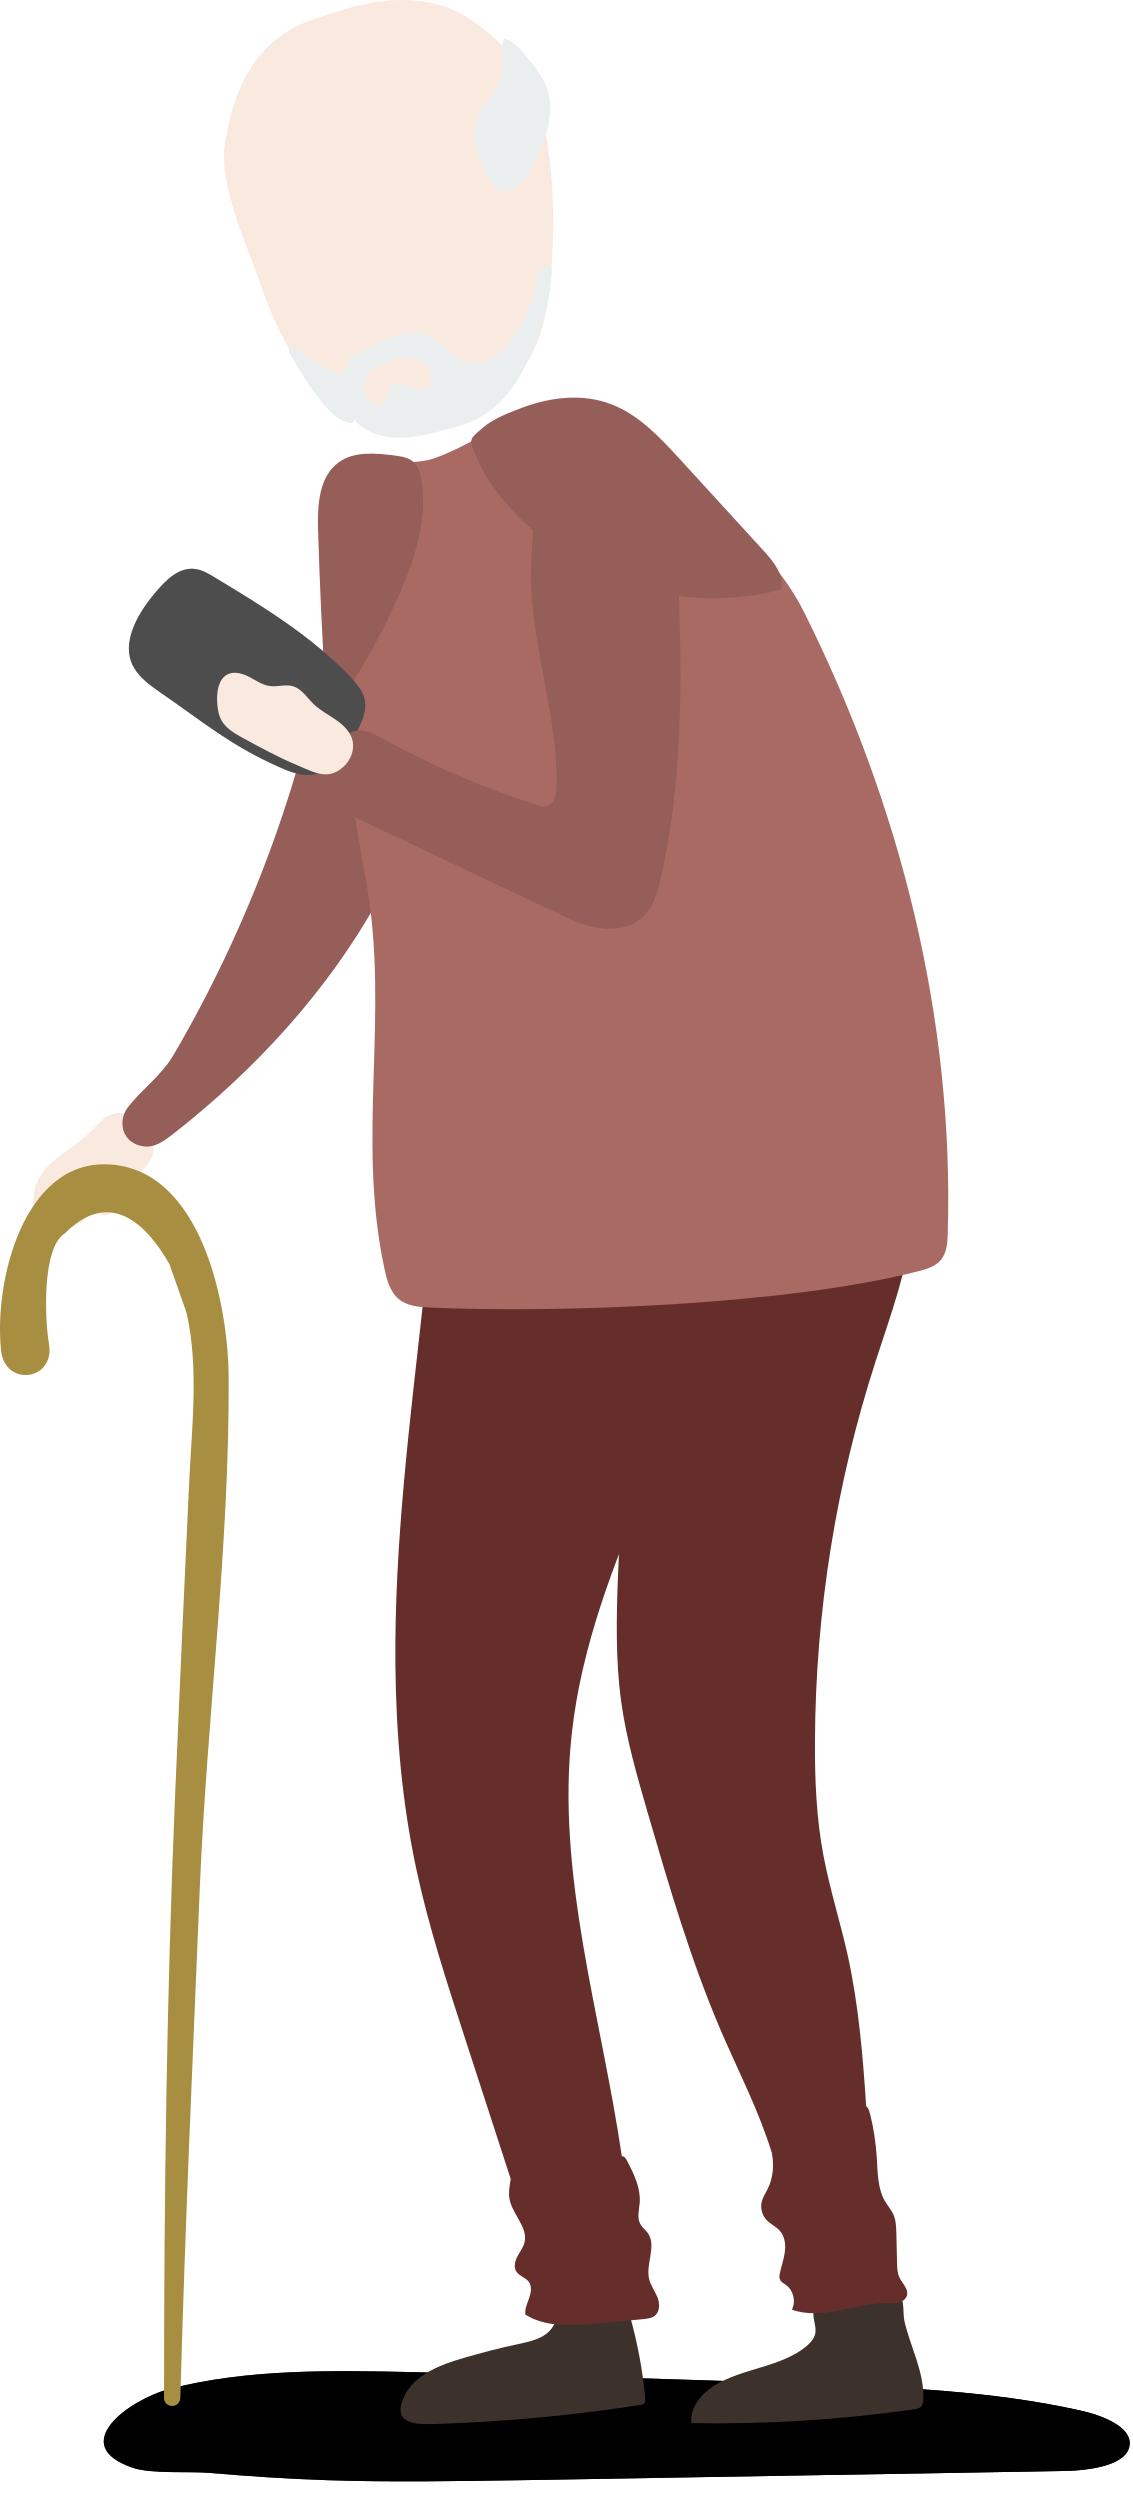
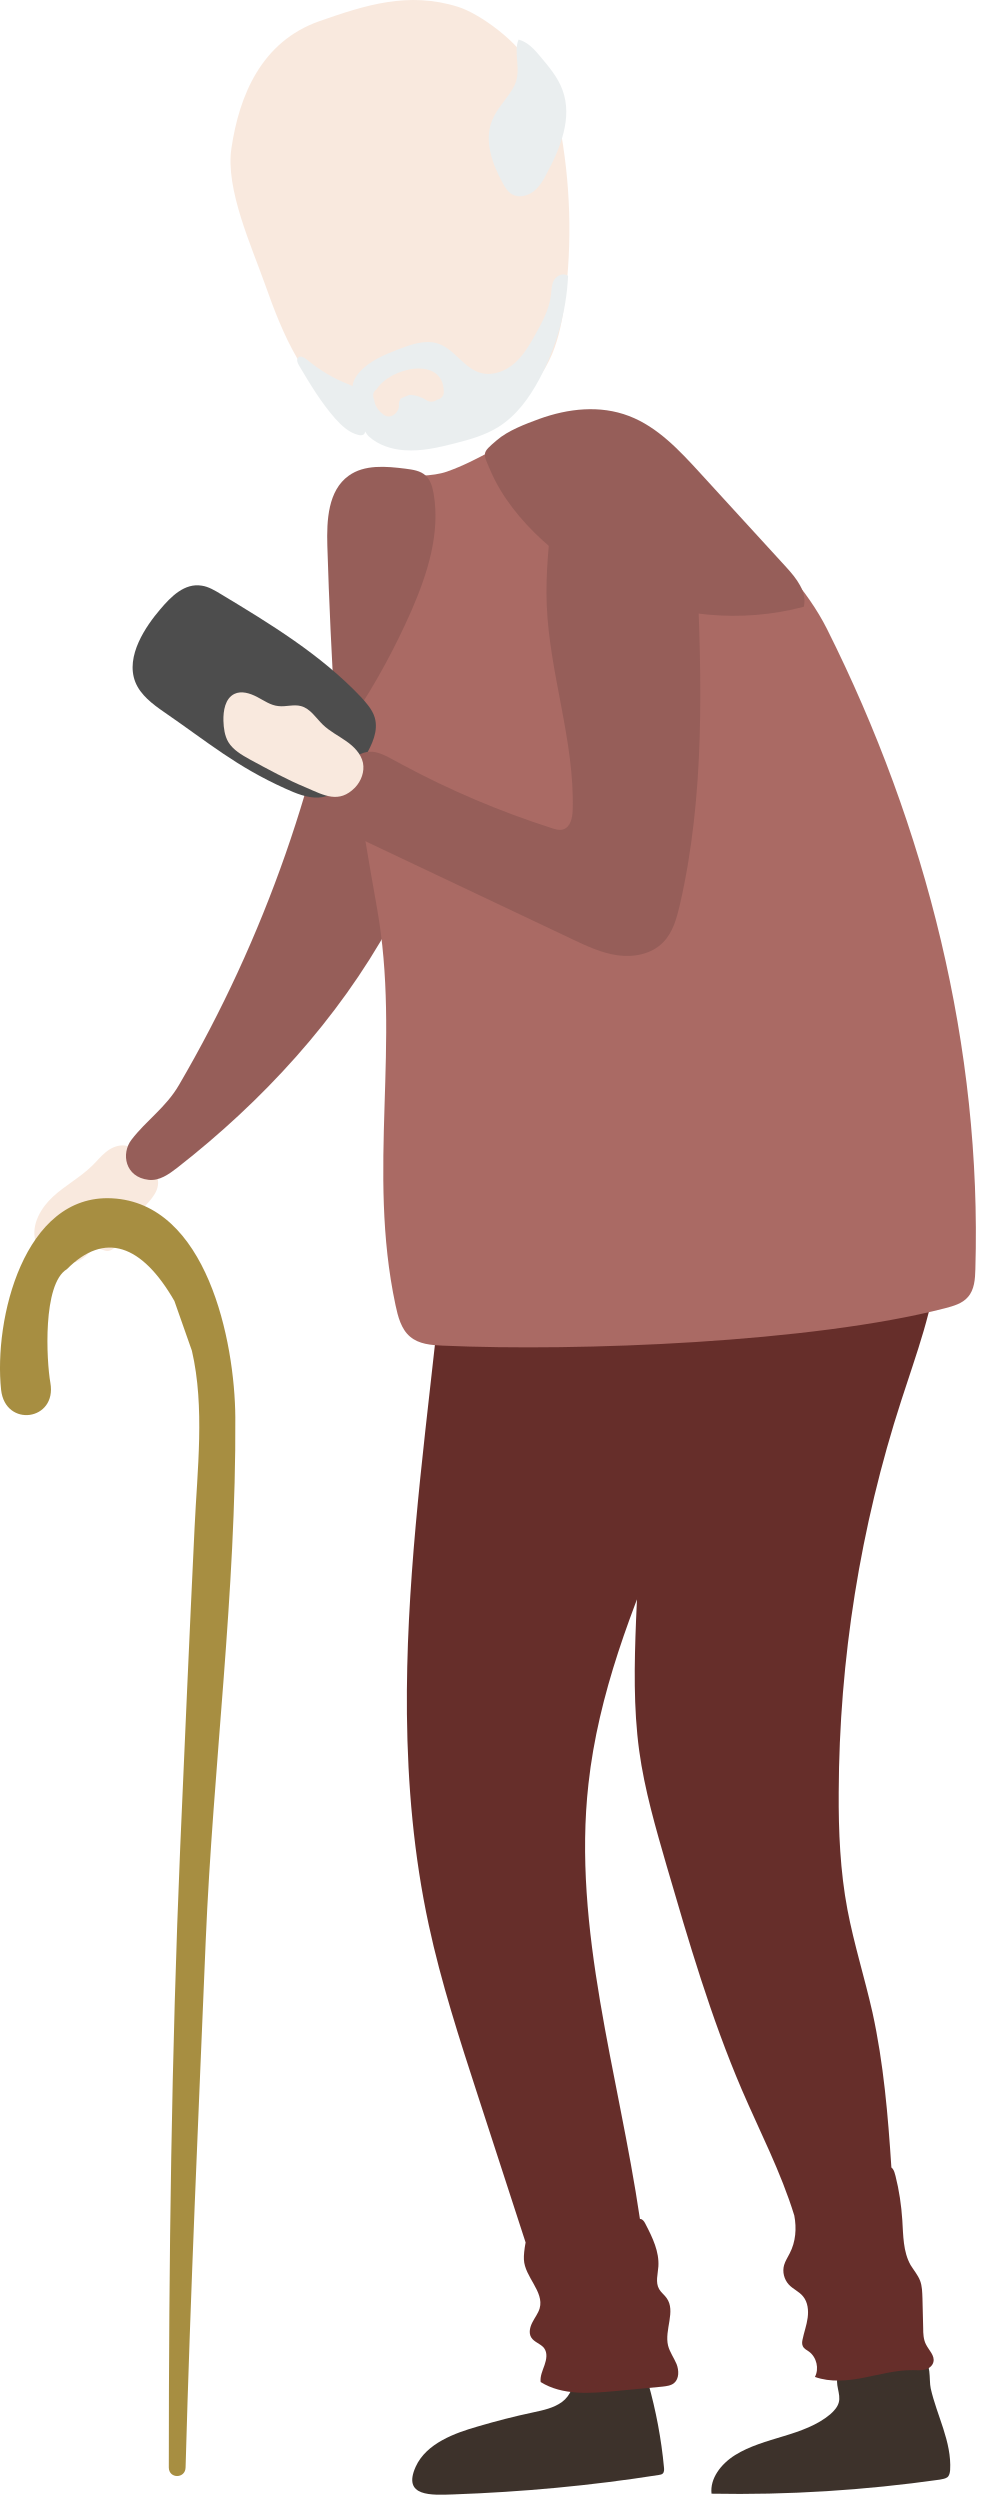
- <svg xmlns="http://www.w3.org/2000/svg" width="48" height="106" viewBox="0 0 48 106" fill="none">
-   <path d="M13.876 105.16C16.625 105.25 19.366 105.2 22.105 105.16C29.765 105.03 37.425 104.9 45.085 104.77C46.275 104.75 47.816 104.51 47.895 103.66C47.975 102.9 46.766 102.41 45.736 102.19C42.066 101.38 38.215 101.22 34.406 101.08C28.805 100.88 23.195 100.71 17.585 100.58C14.085 100.5 10.486 100.44 7.225 101.28C5.445 101.74 2.816 103.69 5.646 104.64C6.426 104.9 8.015 104.78 8.855 104.85C10.536 104.99 12.206 105.11 13.876 105.16Z" fill="url(#paint0_linear)" />
-   <path d="M13.876 105.16C16.625 105.25 19.366 105.2 22.105 105.16C29.765 105.03 37.425 104.9 45.085 104.77C46.275 104.75 47.816 104.51 47.895 103.66C47.975 102.9 46.766 102.41 45.736 102.19C42.066 101.38 38.215 101.22 34.406 101.08C28.805 100.88 23.195 100.71 17.585 100.58C14.085 100.5 10.486 100.44 7.225 101.28C5.445 101.74 2.816 103.69 5.646 104.64C6.426 104.9 8.015 104.78 8.855 104.85C10.536 104.99 12.206 105.11 13.876 105.16Z" fill="url(#paint1_linear)" />
+ <svg xmlns="http://www.w3.org/2000/svg" width="41" height="103" viewBox="0 0 41 103" fill="none">
  <path d="M6.465 48.47C6.565 48.7 6.505 48.98 6.375 49.19C6.245 49.41 6.065 49.59 5.895 49.78C5.495 50.25 5.215 50.81 4.835 51.28C4.725 51.41 4.595 51.54 4.425 51.54C4.275 51.54 4.145 51.43 3.995 51.44C3.815 51.45 3.685 51.61 3.555 51.73C3.235 52.03 2.755 52.15 2.325 52.02C1.905 51.9 1.555 51.54 1.455 51.11C1.285 50.45 1.685 49.76 2.185 49.3C2.685 48.84 3.305 48.51 3.795 48.03C3.985 47.85 4.145 47.64 4.345 47.48C4.545 47.31 4.795 47.19 5.055 47.19C5.455 47.19 5.565 47.49 5.765 47.76C5.965 48.02 6.325 48.16 6.465 48.47Z" fill="#F9E9DE" />
  <path d="M7.375 44.7C10.905 38.66 13.255 31.93 14.255 25.01C14.365 24.28 14.456 23.53 14.765 22.86C15.075 22.19 15.655 21.6 16.386 21.47C17.265 21.32 18.135 21.9 18.595 22.66C19.045 23.42 19.165 24.34 19.205 25.23C19.445 29.69 18.235 34.17 16.075 38.09C13.915 42 10.825 45.36 7.305 48.11C6.955 48.38 6.565 48.66 6.125 48.61C5.145 48.5 4.985 47.52 5.415 46.96C6.035 46.15 6.835 45.63 7.375 44.7Z" fill="#965E59" />
  <path d="M19.686 99.97C20.436 99.75 21.206 99.55 21.966 99.39C22.386 99.3 22.816 99.21 23.156 98.96C23.496 98.71 23.716 98.23 23.536 97.85C24.326 97.75 25.126 97.69 25.926 97.65C26.116 97.64 26.336 97.64 26.486 97.76C26.616 97.86 26.666 98.03 26.706 98.18C27.026 99.32 27.246 100.48 27.356 101.66C27.366 101.75 27.366 101.85 27.306 101.91C27.266 101.95 27.196 101.96 27.136 101.97C24.336 102.41 21.516 102.67 18.676 102.77C17.786 102.8 16.566 102.88 17.126 101.63C17.566 100.66 18.746 100.24 19.686 99.97Z" fill="#3D322B" />
  <path d="M35.695 97.35C35.245 97.4 34.725 97.5 34.545 97.85C34.365 98.21 34.665 98.62 34.555 98.99C34.505 99.17 34.365 99.33 34.205 99.47C33.685 99.91 32.985 100.16 32.285 100.37C31.595 100.58 30.875 100.78 30.285 101.15C29.695 101.52 29.245 102.12 29.315 102.74C32.465 102.8 35.615 102.6 38.725 102.16C38.835 102.14 38.955 102.12 39.035 102.06C39.115 101.99 39.135 101.88 39.145 101.77C39.215 100.6 38.595 99.52 38.345 98.4C38.265 98.04 38.395 97.3 37.965 97.12C37.535 96.93 36.185 97.29 35.695 97.35Z" fill="#3D322B" />
  <path d="M31.655 52.14C31.915 51.19 32.115 50.18 31.675 49.28C31.175 48.26 29.955 47.57 28.755 46.99C27.245 46.27 25.615 45.62 23.845 45.51C21.885 45.39 19.215 46.11 18.675 47.72C17.925 49.98 18.205 52.74 17.955 55.08C17.385 60.25 16.715 65.43 16.765 70.62C16.795 73.53 17.045 76.44 17.665 79.31C18.175 81.68 18.935 84.02 19.695 86.36C20.345 88.37 21.005 90.38 21.655 92.39C21.605 92.65 21.575 92.93 21.585 93.09C21.615 93.81 22.425 94.41 22.235 95.1C22.175 95.31 22.035 95.48 21.935 95.68C21.835 95.87 21.775 96.12 21.885 96.3C22.005 96.5 22.275 96.56 22.415 96.74C22.565 96.94 22.515 97.21 22.435 97.44C22.355 97.67 22.245 97.9 22.275 98.14C23.175 98.7 24.315 98.61 25.375 98.51C26.015 98.45 26.645 98.39 27.285 98.33C27.455 98.31 27.645 98.29 27.775 98.18C27.985 98 27.975 97.66 27.875 97.4C27.765 97.14 27.595 96.91 27.525 96.64C27.365 95.99 27.855 95.22 27.465 94.68C27.375 94.55 27.235 94.45 27.155 94.31C26.995 94.03 27.105 93.69 27.125 93.38C27.165 92.77 26.885 92.19 26.605 91.65C26.565 91.57 26.525 91.49 26.445 91.44C26.425 91.43 26.395 91.42 26.365 91.42C25.485 85.43 23.575 79.48 24.245 73.49C25.055 66.14 29.705 59.37 31.655 52.14Z" fill="#662E2A" />
  <path d="M38.636 51.92C38.675 51.49 38.675 51.04 38.535 50.63C38.365 50.14 38.005 49.75 37.605 49.42C36.135 48.24 34.105 47.93 32.245 48.24C30.936 48.46 28.875 48.92 27.975 50.02C27.175 51 27.276 52.76 27.145 53.93C26.686 58.19 26.375 62.48 26.205 66.76C26.135 68.55 26.095 70.36 26.335 72.13C26.555 73.74 27.015 75.31 27.465 76.87C28.375 79.99 29.285 83.11 30.565 86.1C31.305 87.82 32.175 89.49 32.725 91.28C32.825 91.81 32.785 92.36 32.535 92.84C32.455 93 32.355 93.15 32.305 93.32C32.225 93.6 32.306 93.91 32.495 94.12C32.666 94.31 32.925 94.41 33.085 94.61C33.285 94.85 33.316 95.19 33.276 95.49C33.236 95.8 33.125 96.09 33.065 96.39C33.045 96.48 33.035 96.57 33.075 96.66C33.125 96.77 33.235 96.82 33.335 96.89C33.645 97.12 33.755 97.59 33.575 97.93C34.215 98.16 34.925 98.09 35.595 97.96C36.265 97.83 36.935 97.64 37.615 97.65C37.775 97.65 37.945 97.67 38.105 97.63C38.265 97.59 38.415 97.48 38.455 97.32C38.525 97.05 38.266 96.83 38.145 96.58C38.045 96.38 38.035 96.14 38.035 95.92C38.025 95.51 38.016 95.1 38.005 94.69C37.995 94.44 37.995 94.19 37.906 93.96C37.816 93.73 37.645 93.53 37.516 93.32C37.206 92.77 37.215 92.1 37.175 91.47C37.135 90.86 37.045 90.24 36.895 89.65C36.865 89.55 36.846 89.44 36.776 89.35C36.766 89.33 36.735 89.32 36.725 89.3C36.585 87.15 36.405 85.01 35.945 82.91C35.625 81.49 35.185 80.1 34.915 78.68C34.615 77.09 34.545 75.46 34.555 73.84C34.575 68.37 35.446 62.9 37.136 57.69C37.745 55.79 38.475 53.9 38.636 51.92Z" fill="#662E2A" />
  <path d="M10.925 11.73C11.646 13.77 12.526 15.92 14.406 17.11C15.776 17.98 17.576 18.22 19.175 17.73C20.776 17.25 22.126 16.06 22.746 14.59C23.036 13.89 23.176 13.15 23.266 12.41C23.586 9.97 23.506 7.5 23.046 5.1C22.886 4.26 22.296 3.61 21.936 2.84C21.416 1.74 19.746 0.55 18.866 0.28C16.816 -0.36 15.056 0.21 13.165 0.87C10.765 1.71 9.856 3.94 9.536 6.1C9.276 7.78 10.366 10.15 10.925 11.73Z" fill="#F9E9DE" />
  <path d="M22.825 11.54C22.715 11.74 22.725 11.97 22.695 12.18C22.625 12.76 22.325 13.3 22.035 13.82C21.805 14.23 21.565 14.64 21.205 14.96C20.845 15.28 20.346 15.48 19.866 15.38C19.105 15.21 18.735 14.35 17.995 14.14C17.485 14 16.945 14.19 16.445 14.38C15.845 14.61 15.215 14.87 14.795 15.35C14.655 15.51 14.546 15.7 14.525 15.91C14.476 15.89 14.435 15.86 14.376 15.84C13.745 15.6 13.155 15.24 12.636 14.81C12.536 14.73 12.375 14.64 12.285 14.73C12.205 14.81 12.255 14.95 12.315 15.05C12.765 15.81 13.225 16.58 13.815 17.25C14.075 17.54 14.386 17.83 14.765 17.92C14.835 17.94 14.925 17.94 14.985 17.9C15.025 17.87 15.035 17.82 15.045 17.78C15.095 17.85 15.135 17.93 15.205 17.99C15.595 18.34 16.145 18.52 16.675 18.55C17.365 18.6 18.055 18.44 18.725 18.27C19.355 18.11 19.995 17.93 20.535 17.59C21.285 17.12 21.805 16.39 22.215 15.63C22.925 14.3 23.335 12.84 23.405 11.37C23.226 11.22 22.935 11.35 22.825 11.54ZM18.285 16.14C18.285 16.34 18.155 16.44 18.006 16.47C17.886 16.56 17.715 16.59 17.555 16.48C17.395 16.37 17.116 16.27 16.866 16.27C16.745 16.32 16.625 16.36 16.515 16.42C16.465 16.49 16.425 16.57 16.435 16.69C16.455 16.99 16.095 17.31 15.795 17.08C15.535 16.88 15.435 16.67 15.415 16.46C15.335 16.31 15.366 16.13 15.525 16.03C16.076 15.14 18.265 14.64 18.285 16.14Z" fill="#EAEEEF" />
  <path d="M21.195 3.52C20.945 4.03 20.485 4.43 20.275 4.96C19.935 5.79 20.275 6.74 20.705 7.53C20.805 7.72 20.925 7.91 21.105 8.01C21.375 8.16 21.725 8.08 21.975 7.89C22.225 7.7 22.385 7.43 22.525 7.15C23.095 6.09 23.595 4.84 23.175 3.71C22.985 3.18 22.605 2.74 22.245 2.31C22.005 2.02 21.735 1.73 21.365 1.63C21.135 2.17 21.505 2.89 21.195 3.52Z" fill="#EAEEEF" />
  <path d="M18.415 19.43C19.695 18.98 20.835 18.19 22.065 17.61C22.535 17.39 23.035 17.19 23.555 17.19C24.215 17.19 24.826 17.5 25.375 17.85C28.416 19.79 32.455 22.69 34.075 25.92C38.165 34.09 40.455 43.16 40.185 52.29C40.175 52.7 40.145 53.14 39.876 53.44C39.645 53.71 39.275 53.81 38.935 53.9C33.475 55.31 23.865 55.69 18.235 55.44C17.765 55.42 17.256 55.38 16.895 55.07C16.526 54.76 16.395 54.24 16.295 53.77C15.105 48.17 16.535 43.01 15.525 37.37C14.825 33.42 14.165 29.44 13.965 25.42C13.905 24.12 13.385 21.42 14.285 20.33C15.155 19.28 17.215 19.85 18.415 19.43Z" fill="#AA6A64" />
  <path d="M4.605 49.37C0.985 49.19 -0.265 54.36 0.045 57.26C0.215 58.83 2.355 58.54 2.075 56.97C1.915 56.07 1.746 52.9 2.756 52.29C4.316 50.72 5.845 51.27 7.185 53.6L7.906 55.65C8.446 57.98 8.126 60.57 8.016 62.95C7.806 67.33 7.615 71.72 7.425 76.1C7.065 84.63 6.955 93.13 6.955 101.66C6.955 102.13 7.636 102.13 7.646 101.66C7.846 94.43 8.175 87.2 8.475 79.97C8.775 72.81 9.735 65.55 9.695 58.4C9.675 55.24 8.515 49.56 4.605 49.37Z" fill="#A78E41" />
  <path d="M14.605 29.47C15.515 28.1 16.295 26.65 16.955 25.15C17.615 23.63 18.145 21.97 17.866 20.34C17.816 20.07 17.745 19.79 17.545 19.6C17.325 19.39 17.005 19.35 16.705 19.31C15.905 19.21 15.015 19.13 14.366 19.6C13.515 20.21 13.456 21.43 13.486 22.48C13.556 24.8 13.665 27.11 13.805 29.42C13.835 30.08 14.335 29.87 14.605 29.47Z" fill="#965E59" />
  <path d="M25.335 24.28C27.735 25.42 30.546 25.68 33.116 25C33.266 24.39 32.806 23.82 32.386 23.36C31.206 22.07 30.026 20.78 28.846 19.49C27.995 18.56 27.096 17.59 25.916 17.14C24.715 16.68 23.405 16.83 22.215 17.26C21.645 17.47 20.925 17.74 20.465 18.14C19.835 18.68 19.886 18.64 20.215 19.41C21.125 21.51 23.316 23.31 25.335 24.28Z" fill="#965E59" />
  <path d="M9.105 24.48C8.855 24.33 8.595 24.17 8.315 24.13C7.605 24.01 7.045 24.58 6.605 25.1C6.015 25.79 5.155 27.03 5.575 28.1C5.785 28.63 6.285 29.01 6.765 29.34C8.595 30.6 9.735 31.58 11.755 32.49C12.195 32.69 12.655 32.88 13.115 32.86C14.035 32.81 14.615 31.95 15.045 31.17C15.325 30.68 15.605 30.11 15.435 29.55C15.335 29.23 15.095 28.96 14.865 28.71C13.215 26.97 11.145 25.71 9.105 24.48Z" fill="#4D4D4D" />
  <path d="M22.735 34.12C22.885 34.17 23.055 34.22 23.205 34.17C23.505 34.08 23.585 33.69 23.595 33.37C23.675 30.52 22.635 27.76 22.525 24.91C22.475 23.63 22.615 22.36 22.755 21.08C22.865 20.05 23.045 18.9 23.845 18.24C24.995 17.29 26.865 17.94 27.705 19.17C28.545 20.4 28.645 21.97 28.715 23.46C28.915 28.09 29.045 32.79 28.005 37.3C27.875 37.85 27.715 38.43 27.315 38.83C26.845 39.31 26.115 39.45 25.455 39.36C24.795 39.27 24.175 38.98 23.565 38.69C20.585 37.28 17.615 35.87 14.635 34.46C14.225 34.27 13.795 34.05 13.585 33.65C13.195 32.89 13.835 31.82 14.425 31.34C15.255 30.66 15.695 31.04 16.585 31.51C18.555 32.57 20.615 33.44 22.735 34.12Z" fill="#965E59" />
  <path d="M10.295 31.29C9.955 31.1 9.605 30.9 9.405 30.57C9.255 30.31 9.215 30 9.205 29.7C9.195 29.28 9.275 28.78 9.655 28.59C9.945 28.45 10.295 28.56 10.585 28.71C10.875 28.86 11.145 29.06 11.465 29.09C11.775 29.13 12.095 29.01 12.396 29.09C12.786 29.19 13.015 29.58 13.305 29.86C13.585 30.13 13.945 30.31 14.255 30.53C14.575 30.75 14.875 31.05 14.955 31.43C15.025 31.79 14.885 32.18 14.625 32.45C13.965 33.12 13.355 32.77 12.615 32.45C11.815 32.12 11.055 31.7 10.295 31.29Z" fill="#F9E9DE" />
-   <defs>
-     <linearGradient id="paint0_linear" x1="4.478" y1="102.146" x2="47.871" y2="104.286" gradientUnits="userSpaceOnUse">
-       <stop stop-color="#4D4D4D" />
-       <stop offset="1" />
-     </linearGradient>
-     <linearGradient id="paint1_linear" x1="4.478" y1="102.146" x2="47.871" y2="104.286" gradientUnits="userSpaceOnUse">
-       <stop />
-       <stop offset="1" />
-     </linearGradient>
-   </defs>
</svg>
